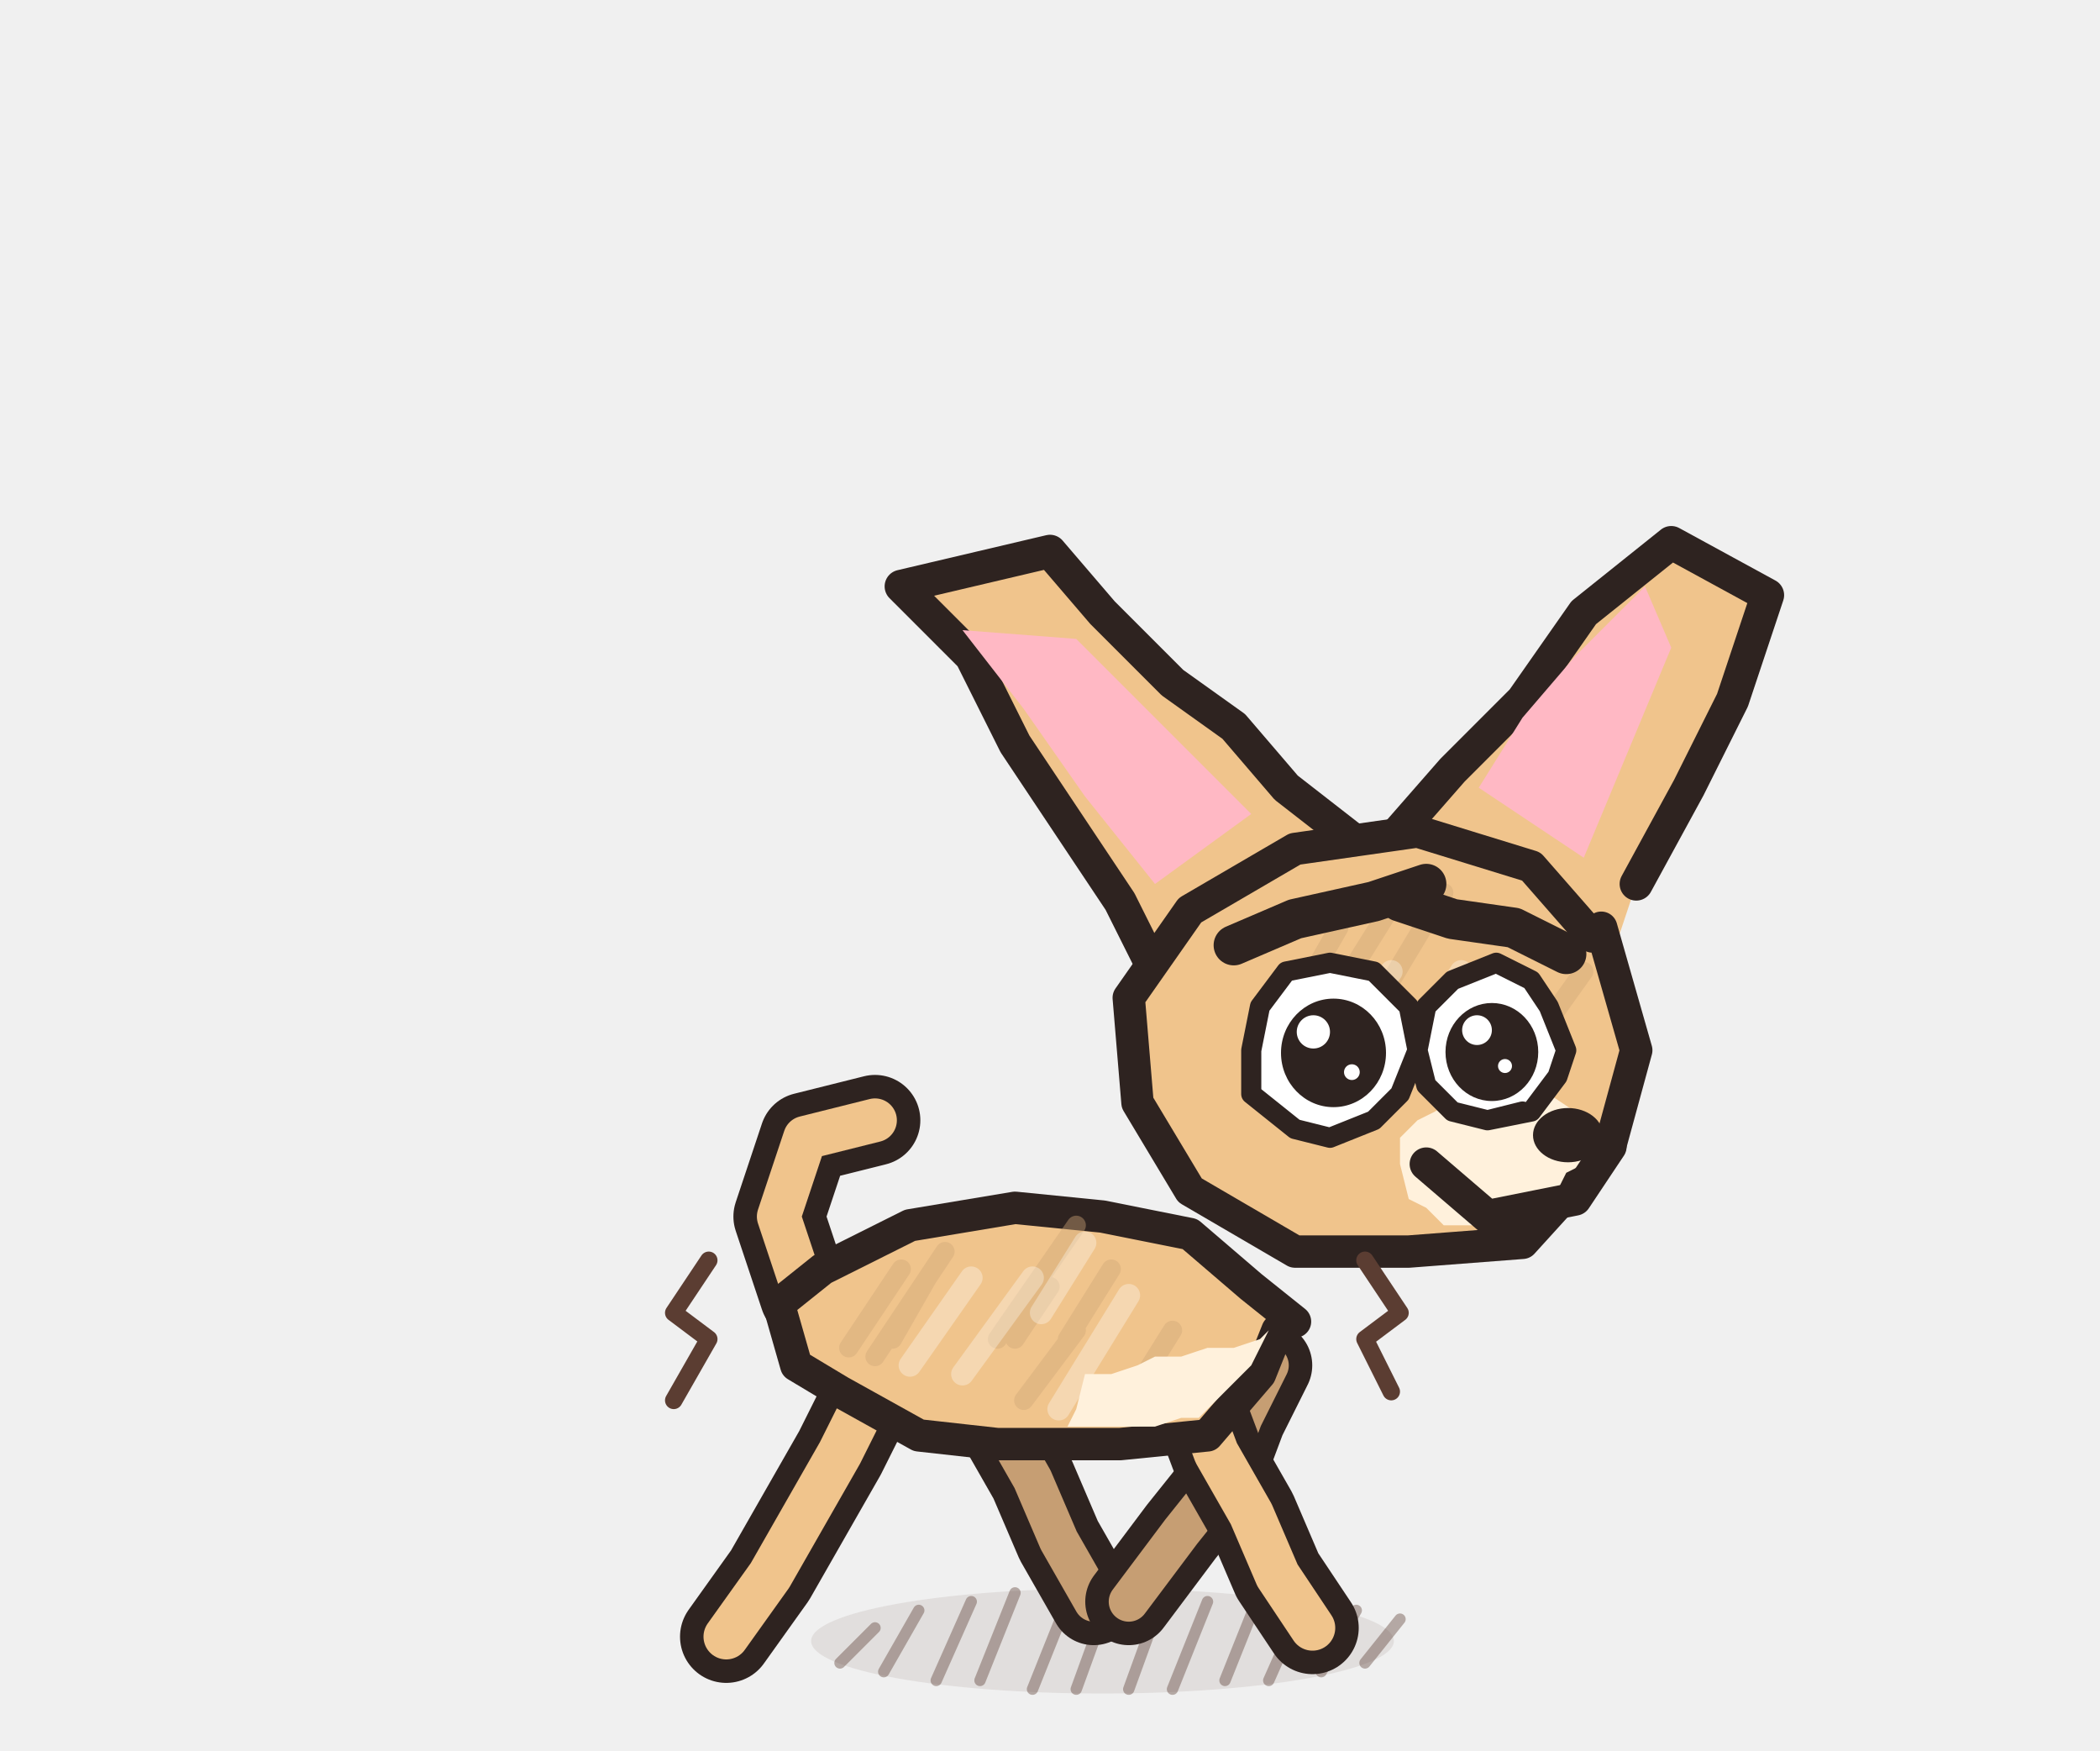
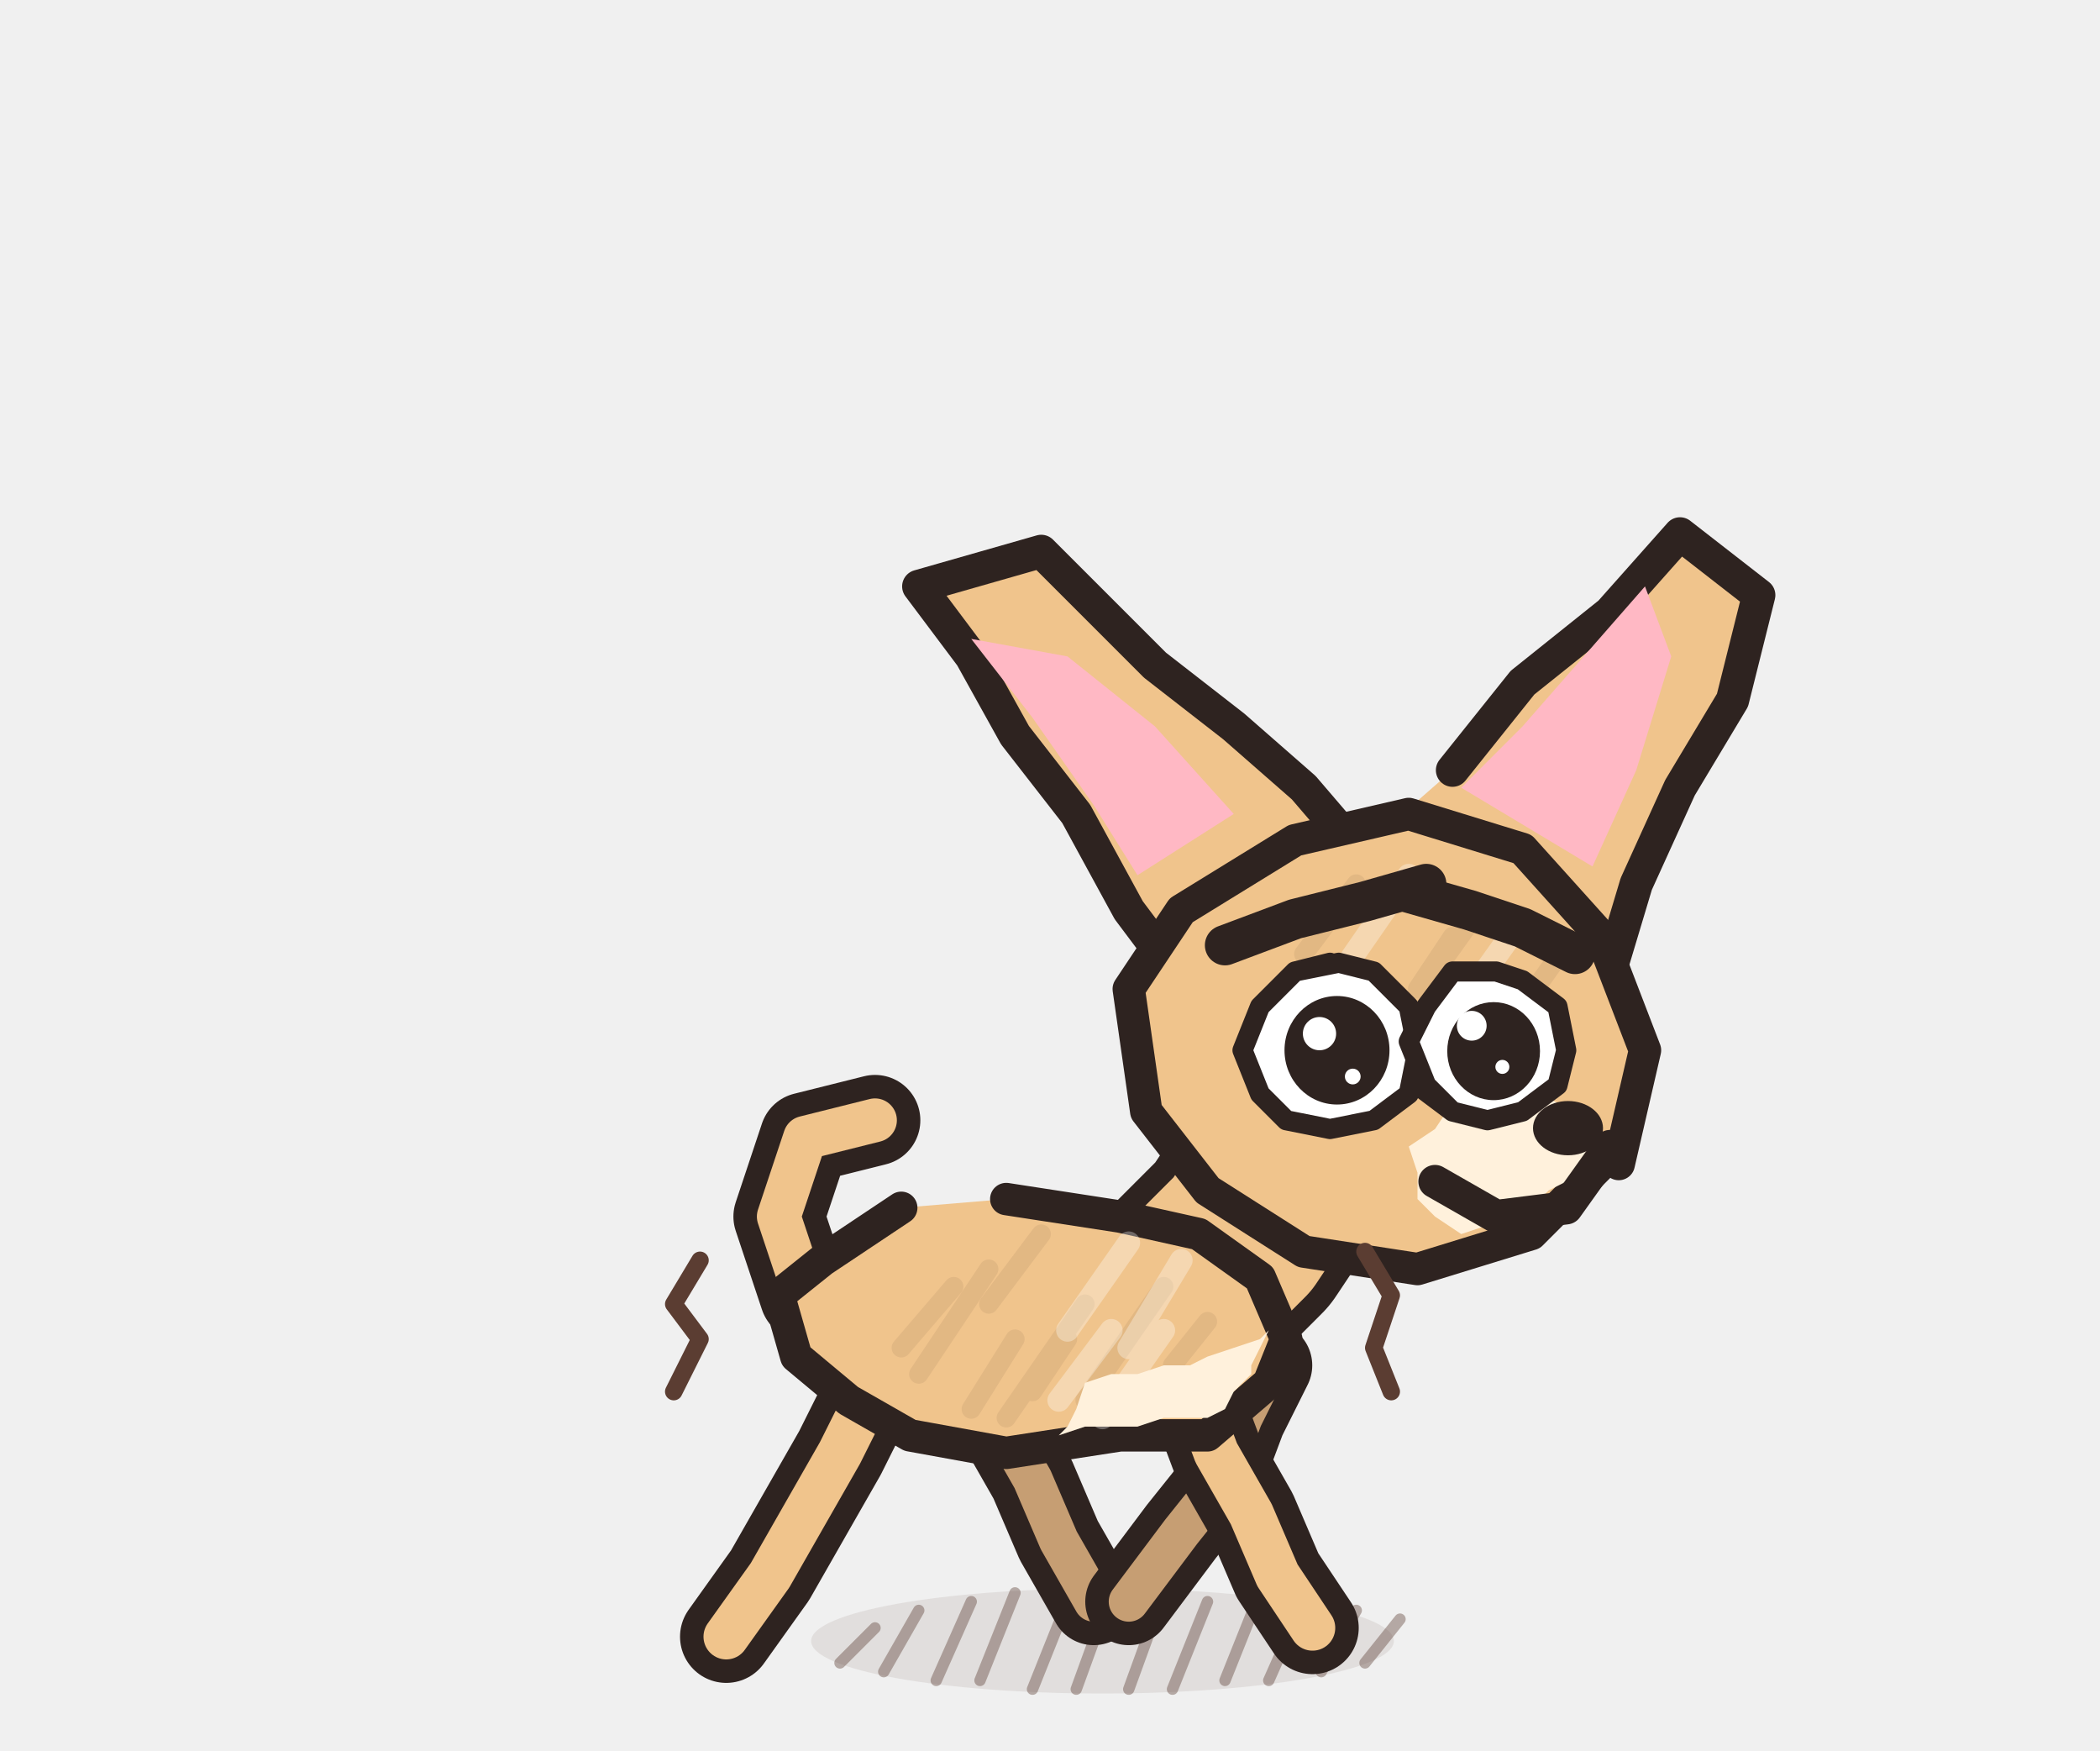
<svg xmlns="http://www.w3.org/2000/svg" width="240" height="200" class="pa-dog pa-pose-walk pa-d-anim" viewBox="0 0 240 200" role="img" aria-label="Peanut the Chihuahua, walk">
  <style>.pa-d-f1,.pa-d-f2{opacity:0}.pa-d-f0{animation:b0 1s steps(1,end) infinite}.pa-d-f1{animation:b1 1s steps(1,end) infinite}.pa-d-f2{animation:b2 1s steps(1,end) infinite}@keyframes b0{0%{opacity:1}33.333%{opacity:0}100%{opacity:0}}@keyframes b1{0%{opacity:0}33.333%{opacity:1}66.666%{opacity:0}100%{opacity:0}}@keyframes b2{0%{opacity:0}66.666%{opacity:1}100%{opacity:1}}.pa-d-tw{transform-box:fill-box;transform-origin:50% 50%}</style>
  <g>
    <ellipse cx="126" cy="187.5" rx="33.3" ry="6" fill="#5B3D32" opacity="0.1" />
    <path d="M96 190l4 -4M101 191l4 -7M107 192l4 -9M112 192l4 -10M118 193l4 -10M123 193l4 -11M129 193l4 -11M134 193l4 -10M140 192l4 -10M145 192l4 -9M151 191l4 -7M156 190l4 -5" stroke="#5B3D32" stroke-width="1.3" stroke-linecap="round" opacity="0.4" fill="none" />
    <g class="pa-d-f0">
      <path d="M92 148L89 139L92 130L100 128" fill="none" stroke="#2E2320" stroke-width="10.365" stroke-linecap="round" stroke-linejoin="round" />
      <path d="M92 148L89 139L92 130L100 128" fill="none" stroke="#F0C48C" stroke-width="5" stroke-linecap="round" stroke-linejoin="round" />
      <g class="pa-d-leg pa-d-leg-FH">
        <path d="M109 155L114 162L118 169L121 176L125 183" fill="none" stroke="#2E2320" stroke-width="9.941" stroke-linecap="round" stroke-linejoin="round" />
        <path d="M109 155L114 162L118 169L121 176L125 183" fill="none" stroke="#c69e73" stroke-width="4.576" stroke-linecap="round" stroke-linejoin="round" />
      </g>
      <g class="pa-d-leg pa-d-leg-FF">
        <path d="M145 156L142 162L139 170L135 175L129 183" fill="none" stroke="#2E2320" stroke-width="9.941" stroke-linecap="round" stroke-linejoin="round" />
        <path d="M145 156L142 162L139 170L135 175L129 183" fill="none" stroke="#c69e73" stroke-width="4.576" stroke-linecap="round" stroke-linejoin="round" />
      </g>
      <g class="pa-d-leg pa-d-leg-NH">
        <path d="M100 158L96 166L92 173L88 180L83 187" fill="none" stroke="#2E2320" stroke-width="10.565" stroke-linecap="round" stroke-linejoin="round" />
        <path d="M100 158L96 166L92 173L88 180L83 187" fill="none" stroke="#F0C48C" stroke-width="5.2" stroke-linecap="round" stroke-linejoin="round" />
      </g>
      <g class="pa-d-leg pa-d-leg-NF">
        <path d="M136 158L139 166L143 173L146 180L150 186" fill="none" stroke="#2E2320" stroke-width="10.565" stroke-linecap="round" stroke-linejoin="round" />
        <path d="M136 158L139 166L143 173L146 180L150 186" fill="none" stroke="#F0C48C" stroke-width="5.2" stroke-linecap="round" stroke-linejoin="round" />
      </g>
-       <path d="M146 152L144 157L138 164L128 165L114 165L105 164L96 159L91 156L89 149L94 145L104 140L116 138L126 139L136 141L143 147Z" fill="#F0C48C" />
-       <path d="M146 152L144 157L138 164L128 165L114 165L105 164L96 159L91 156L89 149L94 145L104 140L116 138L126 139L136 141L143 147L148 151" fill="none" stroke="#2E2320" stroke-width="3.7" stroke-linecap="round" stroke-linejoin="round" />
-       <path d="M97 154L103 145M127 145L122 153M116 153L120 147M117 160L123 152M100 155L108 143M134 152L129 160M114 153L123 140M102 153L106 146" stroke="#cfa678" stroke-width="2.2" stroke-linecap="round" opacity=".42" />
-       <path d="M104 156L111 146M121 161L129 148M118 146L110 157M124 142L119 150" stroke="#fff" stroke-width="2.6" stroke-linecap="round" opacity=".32" />
-       <path d="M124 157L127 157L130 156L132 155L135 155L138 154L141 154L144 153L145 152L144 154L143 156L141 158L139 160L137 162L137 162L135 162L132 163L129 163L127 163L124 163L121 163L122 163L123 161Z" fill="#FFF1DC" />
-       <path d="M154 97L145 105L133 113L128 103L122 94L116 85L111 75L103 67L120 63L126 70L134 78L141 83L147 90Z" fill="#F0C48C" />
-       <path d="M154 97L145 105L133 113L128 103L122 94L116 85L111 75L103 67L120 63L126 70L134 78L141 83L147 90L156 97" fill="none" stroke="#2E2320" stroke-width="3.8" stroke-linecap="round" stroke-linejoin="round" />
-       <path d="M132 101L124 91L117 81L110 72L123 73L133 83L143 93Z" fill="#FFB8C4" />
-       <path d="M183 113L174 108L166 103L159 96L166 88L174 80L181 70L191 62L202 68L198 80L193 90L187 101Z" fill="#F0C48C" />
-       <path d="M183 113L174 108L166 103L159 96L166 88L174 80L181 70L191 62L202 68L198 80L193 90L187 101" fill="none" stroke="#2E2320" stroke-width="3.8" stroke-linecap="round" stroke-linejoin="round" />
-       <path d="M169 90L174 82L180 75L188 67L191 74L186 86L181 98Z" fill="#FFB8C4" />
-       <path d="M183 106L187 120L184 131L174 142L161 143L148 143L136 136L130 126L129 114L136 104L148 97L162 95L175 99Z" fill="#F0C48C" />
-       <path d="M183 106L187 120L184 131L174 142L161 143L148 143L136 136L130 126L129 114L136 104L148 97L162 95L175 99L182 107" fill="none" stroke="#2E2320" stroke-width="3.7" stroke-linecap="round" stroke-linejoin="round" />
-       <path d="M149 113L153 106M155 110L160 102M165 102L159 112M176 118L181 111" stroke="#cfa678" stroke-width="2.2" stroke-linecap="round" opacity=".42" />
-       <path d="M151 122L159 111M160 122L167 111" stroke="#fff" stroke-width="2.6" stroke-linecap="round" opacity=".32" />
-       <path d="M182 131L181 133L179 134L178 136L176 138L174 140L171 140L168 140L165 140L163 138L161 137L160 133L160 130L162 128L164 127L167 125L169 125L172 125L174 124L177 125L180 127L182 128Z" fill="#FFF1DC" />
-       <path d="M157 128L152 130L148 129L143 125L143 120L144 115L147 111L152 110L157 111L161 115L162 120L160 125Z" fill="#FFFFFF" />
-       <path d="M157 128L152 130L148 129L143 125L143 120L144 115L147 111L152 110L157 111L161 115L162 120L160 125L157 128L152 130" fill="none" stroke="#2E2320" stroke-width="2.3" stroke-linecap="round" stroke-linejoin="round" />
-       <ellipse cx="152.4" cy="120.3" rx="6" ry="6.2" fill="#2E2320" />
-       <ellipse cx="150.1" cy="117.9" rx="1.9" ry="1.9" fill="#FFFFFF" />
-       <ellipse cx="154.5" cy="122.5" rx="0.9" ry="0.9" fill="#FFFFFF" />
-       <path d="M141 108L148 105L157 103L163 101" fill="none" stroke="#2E2320" stroke-width="4.6" stroke-linecap="round" stroke-linejoin="round" />
-       <path d="M174 127L170 128L166 127L163 124L162 120L163 115L166 112L171 110L175 112L177 115L179 120L178 123Z" fill="#FFFFFF" />
-       <path d="M174 127L170 128L166 127L163 124L162 120L163 115L166 112L171 110L175 112L177 115L179 120L178 123L175 127L170 128" fill="none" stroke="#2E2320" stroke-width="2.3" stroke-linecap="round" stroke-linejoin="round" />
-       <ellipse cx="170.5" cy="120.2" rx="5.3" ry="5.6" fill="#2E2320" />
-       <ellipse cx="168.8" cy="117.7" rx="1.7" ry="1.7" fill="#FFFFFF" />
-       <ellipse cx="172" cy="121.8" rx="0.8" ry="0.8" fill="#FFFFFF" />
-       <path d="M160 103L166 105L173 106L179 109" fill="none" stroke="#2E2320" stroke-width="4.6" stroke-linecap="round" stroke-linejoin="round" />
-       <ellipse cx="179.2" cy="129.7" rx="4" ry="3.1" fill="#2E2320" />
-       <path d="M163 133L170 139L180 137L184 131" fill="none" stroke="#2E2320" stroke-width="3.8" stroke-linecap="round" stroke-linejoin="round" />
-       <path d="M81 144L77 150L81 153L77 160" fill="none" stroke="#5B3D32" stroke-width="2" stroke-linecap="round" stroke-linejoin="round" />
-       <path d="M156 144L160 150L156 153L159 159" fill="none" stroke="#5B3D32" stroke-width="2" stroke-linecap="round" stroke-linejoin="round" />
+       <path d="M136 147L142 141L146 135L152 129" fill="none" stroke="#2E2320" stroke-width="25.665" stroke-linecap="round" stroke-linejoin="round" />
+       <path d="M136 147L142 141L146 135L152 129" fill="none" stroke="#F0C48C" stroke-width="20.3" stroke-linecap="round" stroke-linejoin="round" />
+       <path d="M115 137L128 139L137 141L144 146L147 153L145 158L138 164L128 164L115 166L104 164L97 160L91 155L89 148L94 144L103 138Z" fill="#F0C48C" />
+       <path d="M115 137L128 139L137 141L144 146L147 153L145 158L138 164L128 164L115 166L104 164L97 160L91 155L89 148L94 144L103 138" fill="none" stroke="#2E2320" stroke-width="3.7" stroke-linecap="round" stroke-linejoin="round" />
+       <path d="M111 161L116 153M113 145L105 157M115 162L124 149M118 159L122 153M134 156L138 151M113 149L119 141M109 147L103 154M133 147L124 160" stroke="#cfa678" stroke-width="2.2" stroke-linecap="round" opacity=".42" />
+       <path d="M129 154L135 144M129 142L122 152M133 152L126 162M121 160L127 152" stroke="#fff" stroke-width="2.6" stroke-linecap="round" opacity=".32" />
+       <path d="M124 158L127 157L130 157L133 156L136 156L138 155L141 154L144 153L145 152L144 154L143 156L143 157L141 159L140 161L138 162L138 162L136 162L133 162L130 163L127 163L124 163L121 164L122 163L123 161Z" fill="#FFF1DC" />
+       <path d="M154 98L145 105L135 112L129 104L123 93L116 84L111 75L105 67L119 63L125 69L132 76L141 83L149 90Z" fill="#F0C48C" />
+       <path d="M154 98L145 105L135 112L129 104L123 93L116 84L111 75L105 67L119 63L125 69L132 76L141 83L149 90L155 97" fill="none" stroke="#2E2320" stroke-width="3.8" stroke-linecap="round" stroke-linejoin="round" />
+       <path d="M130 100L125 92L118 82L111 73L122 75L132 83L141 93Z" fill="#FFB8C4" />
+       <path d="M166 88L174 78L184 70L192 61L201 68L198 80L192 90L187 101L184 111L174 106L166 100L158 95Z" fill="#F0C48C" />
+       <path d="M166 88L174 78L184 70L192 61L201 68L198 80L192 90L187 101L184 111L174 106L166 100L158 95" fill="none" stroke="#2E2320" stroke-width="3.8" stroke-linecap="round" stroke-linejoin="round" />
+       <path d="M167 90L174 83L181 75L188 67L191 75L187 88L182 99Z" fill="#FFB8C4" />
+       <path d="M184 132L175 141L162 145L149 143L138 136L131 127L129 113L135 104L148 96L161 93L174 97L183 107L188 120Z" fill="#F0C48C" />
+       <path d="M184 132L175 141L162 145L149 143L138 136L131 127L129 113L135 104L148 96L161 93L174 97L183 107L188 120L185 133" fill="none" stroke="#2E2320" stroke-width="3.7" stroke-linecap="round" stroke-linejoin="round" />
+       <path d="M149 109L155 101M162 113L166 107M174 115L179 108M164 111L169 104" stroke="#cfa678" stroke-width="2.2" stroke-linecap="round" opacity=".42" />
+       <path d="M152 113L161 100M169 112L174 105" stroke="#fff" stroke-width="2.6" stroke-linecap="round" opacity=".32" />
+       <path d="M183 131L181 133L179 135L177 136L175 138L174 139L170 140L167 141L164 139L162 137L162 134L161 131L164 129L166 126L169 126L172 126L176 125L178 126L180 127L183 128L183 130Z" fill="#FFF1DC" />
+       <path d="M148 111L153 110L157 111L161 115L162 120L161 125L157 128L152 129L147 128L144 125L142 120L144 115Z" fill="#FFFFFF" />
+       <path d="M148 111L153 110L157 111L161 115L162 120L161 125L157 128L152 129L147 128L144 125L142 120L144 115L148 111L152 110" fill="none" stroke="#2E2320" stroke-width="2.3" stroke-linecap="round" stroke-linejoin="round" />
+       <ellipse cx="152.8" cy="120" rx="6" ry="6.2" fill="#2E2320" />
+       <ellipse cx="150.8" cy="118.1" rx="1.9" ry="1.9" fill="#FFFFFF" />
+       <ellipse cx="154.6" cy="123" rx="0.9" ry="0.9" fill="#FFFFFF" />
+       <path d="M140 108L148 105L156 103L163 101" fill="none" stroke="#2E2320" stroke-width="4.6" stroke-linecap="round" stroke-linejoin="round" />
+       <path d="M166 127L163 124L161 119L163 115L166 111L171 111L174 112L178 115L179 120L178 124L174 127L170 128Z" fill="#FFFFFF" />
+       <path d="M166 127L163 124L161 119L163 115L166 111L171 111L174 112L178 115L179 120L178 124L174 127L170 128L166 127L162 124" fill="none" stroke="#2E2320" stroke-width="2.3" stroke-linecap="round" stroke-linejoin="round" />
+       <ellipse cx="170.7" cy="120.1" rx="5.3" ry="5.6" fill="#2E2320" />
+       <ellipse cx="168.2" cy="117.2" rx="1.7" ry="1.7" fill="#FFFFFF" />
+       <ellipse cx="171.7" cy="121.9" rx="0.8" ry="0.8" fill="#FFFFFF" />
+       <path d="M161 102L168 104L174 106L180 109" fill="none" stroke="#2E2320" stroke-width="4.6" stroke-linecap="round" stroke-linejoin="round" />
+       <ellipse cx="179.2" cy="128.9" rx="4" ry="3.1" fill="#2E2320" />
+       <path d="M164 135L171 139L179 138L184 131" fill="none" stroke="#2E2320" stroke-width="3.8" stroke-linecap="round" stroke-linejoin="round" />
+       <path d="M80 144L77 149L80 153L77 159" fill="none" stroke="#5B3D32" stroke-width="2" stroke-linecap="round" stroke-linejoin="round" />
+       <path d="M156 143L159 148L157 154L159 159" fill="none" stroke="#5B3D32" stroke-width="2" stroke-linecap="round" stroke-linejoin="round" />
    </g>
    <g class="pa-d-f1">
      <path d="M93 145L90 135L97 128L105 127" fill="none" stroke="#2E2320" stroke-width="10.365" stroke-linecap="round" stroke-linejoin="round" />
      <path d="M93 145L90 135L97 128L105 127" fill="none" stroke="#F0C48C" stroke-width="5" stroke-linecap="round" stroke-linejoin="round" />
      <g class="pa-d-leg pa-d-leg-FH">
        <path d="M109 152L111 164L109 174" fill="none" stroke="#2E2320" stroke-width="9.941" stroke-linecap="round" stroke-linejoin="round" />
        <path d="M109 152L111 164L109 174" fill="none" stroke="#c69e73" stroke-width="4.576" stroke-linecap="round" stroke-linejoin="round" />
      </g>
      <g class="pa-d-leg pa-d-leg-FF">
        <path d="M145 153L146 160L146 168L146 175L145 183" fill="none" stroke="#2E2320" stroke-width="9.941" stroke-linecap="round" stroke-linejoin="round" />
        <path d="M145 153L146 160L146 168L146 175L145 183" fill="none" stroke="#c69e73" stroke-width="4.576" stroke-linecap="round" stroke-linejoin="round" />
      </g>
      <g class="pa-d-leg pa-d-leg-NH">
        <path d="M98 155L100 163L101 172L99 178L99 186" fill="none" stroke="#2E2320" stroke-width="10.565" stroke-linecap="round" stroke-linejoin="round" />
        <path d="M98 155L100 163L101 172L99 178L99 186" fill="none" stroke="#F0C48C" stroke-width="5.2" stroke-linecap="round" stroke-linejoin="round" />
      </g>
      <g class="pa-d-leg pa-d-leg-NF">
        <path d="M135 155L137 167L134 177" fill="none" stroke="#2E2320" stroke-width="10.565" stroke-linecap="round" stroke-linejoin="round" />
        <path d="M135 155L137 167L134 177" fill="none" stroke="#F0C48C" stroke-width="5.2" stroke-linecap="round" stroke-linejoin="round" />
      </g>
-       <path d="M92 141L103 136L116 134L127 135L136 138L144 142L146 148L146 155L138 161L128 163L115 163L104 160L95 158L90 152L89 147Z" fill="#F0C48C" />
-       <path d="M92 141L103 136L116 134L127 135L136 138L144 142L146 148L146 155L138 161L128 163L115 163L104 160L95 158L90 152L89 147" fill="none" stroke="#2E2320" stroke-width="3.7" stroke-linecap="round" stroke-linejoin="round" />
-       <path d="M103 151L109 142M138 146L133 153M133 143L127 151M117 140L111 150M127 152L135 141M120 152L128 140M117 158L122 151M114 152L123 140" stroke="#cfa678" stroke-width="2.2" stroke-linecap="round" opacity=".42" />
-       <path d="M121 147L114 157M113 151L117 144M102 149L107 142M132 146L128 151" stroke="#fff" stroke-width="2.6" stroke-linecap="round" opacity=".32" />
-       <path d="M123 154L126 154L129 154L132 154L135 154L138 152L141 151L143 150L144 149L144 152L144 154L143 155L142 156L141 157L139 158L137 159L135 159L132 160L129 161L127 161L124 161L121 161L121 160L122 157Z" fill="#FFF1DC" />
-       <path d="M110 72L105 64L119 58L126 65L133 74L141 79L146 87L154 94L145 100L135 109L128 98L122 90L116 82Z" fill="#F0C48C" />
-       <path d="M110 72L105 64L119 58L126 65L133 74L141 79L146 87L154 94L145 100L135 109L128 98L122 90L116 82" fill="none" stroke="#2E2320" stroke-width="3.8" stroke-linecap="round" stroke-linejoin="round" />
-       <path d="M132 96L124 87L117 79L111 69L122 69L132 80L141 89Z" fill="#FFB8C4" />
-       <path d="M202 65L197 77L192 85L187 98L184 108L175 103L166 97L159 92L167 83L175 76L182 67L191 58Z" fill="#F0C48C" />
-       <path d="M202 65L197 77L192 85L187 98L184 108L175 103L166 97L159 92L167 83L175 76L182 67L191 58" fill="none" stroke="#2E2320" stroke-width="3.8" stroke-linecap="round" stroke-linejoin="round" />
-       <path d="M168 87L175 78L180 72L188 64L192 70L187 82L181 95Z" fill="#FFB8C4" />
-       <path d="M184 128L174 137L163 141L147 139L137 132L132 121L128 109L135 100L148 91L161 91L173 95L183 103L186 116Z" fill="#F0C48C" />
-       <path d="M184 128L174 137L163 141L147 139L137 132L132 121L128 109L135 100L148 91L161 91L173 95L183 103L186 116L185 128" fill="none" stroke="#2E2320" stroke-width="3.7" stroke-linecap="round" stroke-linejoin="round" />
-       <path d="M157 99L153 106M139 106L144 98M176 113L181 106M153 105L147 114" stroke="#cfa678" stroke-width="2.2" stroke-linecap="round" opacity=".42" />
-       <path d="M171 108L166 116M160 102L151 115" stroke="#fff" stroke-width="2.6" stroke-linecap="round" opacity=".32" />
-       <path d="M182 127L181 129L179 131L177 132L175 134L173 136L172 136L169 136L165 136L163 134L161 132L161 129L162 126L164 124L166 121L169 121L172 121L174 121L177 122L179 123L181 124L183 127Z" fill="#FFF1DC" />
-       <path d="M144 111L148 107L153 106L157 107L160 111L162 116L161 121L157 125L152 125L147 124L144 121L143 116Z" fill="#FFFFFF" />
-       <path d="M144 111L148 107L153 106L157 107L160 111L162 116L161 121L157 125L152 125L147 124L144 121L143 116L144 111L148 108" fill="none" stroke="#2E2320" stroke-width="2.3" stroke-linecap="round" stroke-linejoin="round" />
-       <ellipse cx="152.1" cy="116.9" rx="6" ry="6.2" fill="#2E2320" />
-       <ellipse cx="150.5" cy="113.9" rx="1.9" ry="1.9" fill="#FFFFFF" />
-       <ellipse cx="154.7" cy="118.5" rx="0.9" ry="0.9" fill="#FFFFFF" />
-       <path d="M142 104L148 102L157 99L163 98" fill="none" stroke="#2E2320" stroke-width="4.6" stroke-linecap="round" stroke-linejoin="round" />
-       <path d="M162 115L163 111L166 107L170 106L175 108L177 111L179 115L178 120L175 122L170 124L166 123L162 120Z" fill="#FFFFFF" />
-       <path d="M162 115L163 111L166 107L170 106L175 108L177 111L179 115L178 120L175 122L170 124L166 123L162 120L161 115L163 111" fill="none" stroke="#2E2320" stroke-width="2.3" stroke-linecap="round" stroke-linejoin="round" />
-       <ellipse cx="170.9" cy="116.2" rx="5.3" ry="5.6" fill="#2E2320" />
-       <ellipse cx="168.5" cy="113.5" rx="1.7" ry="1.7" fill="#FFFFFF" />
-       <ellipse cx="171.9" cy="117.8" rx="0.8" ry="0.8" fill="#FFFFFF" />
-       <path d="M160 98L167 101L174 103L180 104" fill="none" stroke="#2E2320" stroke-width="4.6" stroke-linecap="round" stroke-linejoin="round" />
-       <ellipse cx="179.3" cy="125" rx="4" ry="3.1" fill="#2E2320" />
-       <path d="M163 130L171 135L178 133L183 129" fill="none" stroke="#2E2320" stroke-width="3.8" stroke-linecap="round" stroke-linejoin="round" />
-       <path d="M79 141L76 146L78 150L75 157" fill="none" stroke="#5B3D32" stroke-width="2" stroke-linecap="round" stroke-linejoin="round" />
-       <path d="M157 142L160 145L158 152L161 156" fill="none" stroke="#5B3D32" stroke-width="2" stroke-linecap="round" stroke-linejoin="round" />
+       <path d="M136 144L141 138L148 131L152 126" fill="none" stroke="#2E2320" stroke-width="25.665" stroke-linecap="round" stroke-linejoin="round" />
+       <path d="M136 144L141 138L148 131L152 126" fill="none" stroke="#F0C48C" stroke-width="20.3" stroke-linecap="round" stroke-linejoin="round" />
+       <path d="M90 153L89 146L94 141L103 136L115 135L126 135L136 138L144 142L147 149L146 155L140 161L126 162L114 162L105 162L95 158Z" fill="#F0C48C" />
+       <path d="M90 153L89 146L94 141L103 136L115 135L126 135L136 138L144 142L147 149L146 155L140 161L126 162L114 162L105 162L95 158" fill="none" stroke="#2E2320" stroke-width="3.7" stroke-linecap="round" stroke-linejoin="round" />
+       <path d="M109 148L114 141M119 158L124 151M115 148L120 141M115 144L109 152M119 151L124 144M104 157L108 151M100 147L106 139M124 154L133 140" stroke="#cfa678" stroke-width="2.2" stroke-linecap="round" opacity=".42" />
+       <path d="M109 143L102 153M135 153L140 145M133 156L140 146M117 160L125 149" stroke="#fff" stroke-width="2.6" stroke-linecap="round" opacity=".32" />
+       <path d="M124 156L127 155L130 154L132 153L135 152L138 151L141 150L144 150L145 149L145 151L144 154L143 155L141 157L140 158L139 159L138 159L135 160L132 160L129 160L126 161L123 160L120 160L122 160L123 158Z" fill="#FFF1DC" />
+       <path d="M117 80L112 73L104 62L119 59L125 67L134 72L140 80L147 88L154 94L144 100L135 109L128 99L123 89Z" fill="#F0C48C" />
+       <path d="M117 80L112 73L104 62L119 59L125 67L134 72L140 80L147 88L154 94L144 100L135 109L128 99L123 89L117 81" fill="none" stroke="#2E2320" stroke-width="3.8" stroke-linecap="round" stroke-linejoin="round" />
+       <path d="M131 97L124 89L117 77L111 69L123 71L132 79L142 88Z" fill="#FFB8C4" />
+       <path d="M188 98L183 109L175 103L167 99L158 92L166 85L175 75L183 66L190 57L201 65L196 76L191 86Z" fill="#F0C48C" />
+       <path d="M188 98L183 109L175 103L167 99L158 92L166 85L175 75L183 66L190 57L201 65L196 76L191 86L187 98" fill="none" stroke="#2E2320" stroke-width="3.8" stroke-linecap="round" stroke-linejoin="round" />
+       <path d="M167 86L174 79L181 70L187 64L192 71L188 82L181 95Z" fill="#FFB8C4" />
+       <path d="M161 141L149 138L136 132L131 122L128 110L135 100L148 91L162 91L173 95L182 104L186 117L186 128L174 137Z" fill="#F0C48C" />
+       <path d="M161 141L149 138L136 132L131 122L128 110L135 100L148 91L162 91L173 95L182 104L186 117L186 128L174 137" fill="none" stroke="#2E2320" stroke-width="3.7" stroke-linecap="round" stroke-linejoin="round" />
+       <path d="M160 97L151 110M144 100L139 106M163 101L157 110M152 114L160 103" stroke="#cfa678" stroke-width="2.2" stroke-linecap="round" opacity=".42" />
+       <path d="M158 101L153 109M148 113L156 101" stroke="#fff" stroke-width="2.6" stroke-linecap="round" opacity=".32" />
+       <path d="M183 128L181 129L179 131L177 132L175 134L173 135L170 136L167 137L165 135L163 134L161 132L161 129L162 126L163 124L165 123L168 122L171 122L174 121L177 122L179 123L182 124L183 127Z" fill="#FFF1DC" />
+       <path d="M147 124L144 121L143 116L144 111L148 108L152 106L157 107L161 111L162 116L160 121L157 124L152 126Z" fill="#FFFFFF" />
+       <path d="M147 124L144 121L143 116L144 111L148 108L152 106L157 107L161 111L162 116L160 121L157 124L152 126L147 125L144 121" fill="none" stroke="#2E2320" stroke-width="2.3" stroke-linecap="round" stroke-linejoin="round" />
+       <ellipse cx="152.9" cy="116.1" rx="6" ry="6.2" fill="#2E2320" />
+       <ellipse cx="151" cy="113.5" rx="1.9" ry="1.9" fill="#FFFFFF" />
+       <ellipse cx="154.6" cy="118.5" rx="0.9" ry="0.9" fill="#FFFFFF" />
+       <path d="M141 103L148 102L157 99L163 98" fill="none" stroke="#2E2320" stroke-width="4.6" stroke-linecap="round" stroke-linejoin="round" />
+       <path d="M179 116L177 120L174 123L170 124L166 123L163 120L161 115L163 111L166 108L170 107L175 108L178 111Z" fill="#FFFFFF" />
+       <path d="M179 116L177 120L174 123L170 124L166 123L163 120L161 115L163 111L166 108L170 107L175 108L178 111L179 115L177 120" fill="none" stroke="#2E2320" stroke-width="2.3" stroke-linecap="round" stroke-linejoin="round" />
+       <ellipse cx="170.5" cy="115.6" rx="5.3" ry="5.6" fill="#2E2320" />
+       <ellipse cx="168.4" cy="113.2" rx="1.7" ry="1.7" fill="#FFFFFF" />
+       <ellipse cx="171.7" cy="118.1" rx="0.8" ry="0.8" fill="#FFFFFF" />
+       <path d="M161 98L168 100L174 101L180 105" fill="none" stroke="#2E2320" stroke-width="4.6" stroke-linecap="round" stroke-linejoin="round" />
+       <ellipse cx="178.4" cy="125.8" rx="4" ry="3.1" fill="#2E2320" />
+       <path d="M163 129L171 136L179 133L183 129" fill="none" stroke="#2E2320" stroke-width="3.8" stroke-linecap="round" stroke-linejoin="round" />
+       <path d="M77 141L75 146L77 151L76 155" fill="none" stroke="#5B3D32" stroke-width="2" stroke-linecap="round" stroke-linejoin="round" />
+       <path d="M158 140L161 147L158 152L160 157" fill="none" stroke="#5B3D32" stroke-width="2" stroke-linecap="round" stroke-linejoin="round" />
    </g>
    <g class="pa-d-f2">
      <path d="M94 147L86 140L86 131L94 126" fill="none" stroke="#2E2320" stroke-width="10.365" stroke-linecap="round" stroke-linejoin="round" />
      <path d="M94 147L86 140L86 131L94 126" fill="none" stroke="#F0C48C" stroke-width="5" stroke-linecap="round" stroke-linejoin="round" />
      <g class="pa-d-leg pa-d-leg-FH">
        <path d="M109 155L105 161L103 169L97 176L94 183" fill="none" stroke="#2E2320" stroke-width="9.941" stroke-linecap="round" stroke-linejoin="round" />
        <path d="M109 155L105 161L103 169L97 176L94 183" fill="none" stroke="#c69e73" stroke-width="4.576" stroke-linecap="round" stroke-linejoin="round" />
      </g>
      <g class="pa-d-leg pa-d-leg-FF">
        <path d="M145 154L149 162L154 169L158 176L159 182" fill="none" stroke="#2E2320" stroke-width="9.941" stroke-linecap="round" stroke-linejoin="round" />
        <path d="M145 154L149 162L154 169L158 176L159 182" fill="none" stroke="#c69e73" stroke-width="4.576" stroke-linecap="round" stroke-linejoin="round" />
      </g>
      <g class="pa-d-leg pa-d-leg-NH">
        <path d="M99 158L103 165L107 172L111 179L114 185" fill="none" stroke="#2E2320" stroke-width="10.565" stroke-linecap="round" stroke-linejoin="round" />
        <path d="M99 158L103 165L107 172L111 179L114 185" fill="none" stroke="#F0C48C" stroke-width="5.2" stroke-linecap="round" stroke-linejoin="round" />
      </g>
      <g class="pa-d-leg pa-d-leg-NF">
        <path d="M134 158L132 165L128 171L124 179L121 186" fill="none" stroke="#2E2320" stroke-width="10.565" stroke-linecap="round" stroke-linejoin="round" />
        <path d="M134 158L132 165L128 171L124 179L121 186" fill="none" stroke="#F0C48C" stroke-width="5.2" stroke-linecap="round" stroke-linejoin="round" />
      </g>
-       <path d="M89 149L93 143L104 139L114 137L127 138L136 141L143 146L146 152L146 157L139 163L127 166L115 166L105 163L96 160L89 154Z" fill="#F0C48C" />
-       <path d="M89 149L93 143L104 139L114 137L127 138L136 141L143 146L146 152L146 157L139 163L127 166L115 166L105 163L96 160L89 154L90 149" fill="none" stroke="#2E2320" stroke-width="3.7" stroke-linecap="round" stroke-linejoin="round" />
-       <path d="M118 158L127 145M124 151L130 144M111 154L118 144M107 152L116 140M105 146L109 141M129 143L121 154M123 147L115 159M115 147L119 142" stroke="#cfa678" stroke-width="2.2" stroke-linecap="round" opacity=".42" />
-       <path d="M111 151L119 140M108 154L114 145M124 143L117 154M136 151L129 161" stroke="#fff" stroke-width="2.6" stroke-linecap="round" opacity=".32" />
-       <path d="M124 159L127 158L130 157L133 156L136 155L139 154L141 154L144 153L144 153L144 155L144 156L143 158L141 159L139 160L138 161L137 162L134 162L131 163L129 164L127 165L124 165L121 165L122 164L123 161Z" fill="#FFF1DC" />
-       <path d="M141 86L149 92L155 99L145 105L134 112L129 105L123 96L117 87L110 77L104 67L119 63L126 70L132 79Z" fill="#F0C48C" />
-       <path d="M141 86L149 92L155 99L145 105L134 112L129 105L123 96L117 87L110 77L104 67L119 63L126 70L132 79L139 85" fill="none" stroke="#2E2320" stroke-width="3.8" stroke-linecap="round" stroke-linejoin="round" />
-       <path d="M130 102L123 93L118 84L110 73L122 75L132 85L142 93Z" fill="#FFB8C4" />
-       <path d="M174 108L166 103L159 97L166 89L173 80L183 70L190 63L202 69L197 81L191 91L188 102L183 113Z" fill="#F0C48C" />
-       <path d="M174 108L166 103L159 97L166 89L173 80L183 70L190 63L202 69L197 81L191 91L188 102L183 113" fill="none" stroke="#2E2320" stroke-width="3.8" stroke-linecap="round" stroke-linejoin="round" />
-       <path d="M167 91L175 83L180 75L187 70L192 77L186 87L181 99Z" fill="#FFB8C4" />
-       <path d="M148 96L163 95L173 99L183 108L186 122L185 134L174 142L161 144L149 143L138 136L130 126L130 116L136 104Z" fill="#F0C48C" />
-       <path d="M148 96L163 95L173 99L183 108L186 122L185 134L174 142L161 144L149 143L138 136L130 126L130 116L136 104L147 98" fill="none" stroke="#2E2320" stroke-width="3.7" stroke-linecap="round" stroke-linejoin="round" />
-       <path d="M174 114L166 125M140 109L144 103M154 110L146 121M150 117L156 108" stroke="#cfa678" stroke-width="2.2" stroke-linecap="round" opacity=".42" />
-       <path d="M175 119L181 111M140 113L144 107" stroke="#fff" stroke-width="2.6" stroke-linecap="round" opacity=".32" />
-       <path d="M184 133L182 134L180 136L178 137L176 139L174 141L171 141L169 140L166 140L164 138L161 136L161 134L161 131L163 129L166 126L169 126L171 125L174 125L177 126L179 127L182 128L184 130Z" fill="#FFF1DC" />
-       <path d="M152 111L157 113L160 116L162 121L160 126L157 129L153 131L148 129L144 126L143 121L144 116L147 112Z" fill="#FFFFFF" />
-       <path d="M152 111L157 113L160 116L162 121L160 126L157 129L153 131L148 129L144 126L143 121L144 116L147 112L152 111L157 112" fill="none" stroke="#2E2320" stroke-width="2.3" stroke-linecap="round" stroke-linejoin="round" />
-       <ellipse cx="152.2" cy="121.6" rx="6" ry="6.2" fill="#2E2320" />
-       <ellipse cx="150.6" cy="119.1" rx="1.9" ry="1.9" fill="#FFFFFF" />
-       <ellipse cx="154.1" cy="123.7" rx="0.9" ry="0.9" fill="#FFFFFF" />
-       <path d="M142 109L149 106L156 105L163 103" fill="none" stroke="#2E2320" stroke-width="4.6" stroke-linecap="round" stroke-linejoin="round" />
-       <path d="M162 125L162 120L163 116L166 112L170 111L175 112L178 116L179 120L178 125L175 128L171 129L166 128Z" fill="#FFFFFF" />
-       <path d="M162 125L162 120L163 116L166 112L170 111L175 112L178 116L179 120L178 125L175 128L171 129L166 128L163 125L162 120" fill="none" stroke="#2E2320" stroke-width="2.3" stroke-linecap="round" stroke-linejoin="round" />
-       <ellipse cx="170.5" cy="120.4" rx="5.3" ry="5.6" fill="#2E2320" />
-       <ellipse cx="168.4" cy="118.4" rx="1.7" ry="1.7" fill="#FFFFFF" />
-       <ellipse cx="172.2" cy="122.5" rx="0.8" ry="0.8" fill="#FFFFFF" />
-       <path d="M161 103L167 106L174 107L180 108" fill="none" stroke="#2E2320" stroke-width="4.6" stroke-linecap="round" stroke-linejoin="round" />
-       <ellipse cx="179.2" cy="130.8" rx="4" ry="3.1" fill="#2E2320" />
-       <path d="M164 135L172 140L179 139L182 133" fill="none" stroke="#2E2320" stroke-width="3.8" stroke-linecap="round" stroke-linejoin="round" />
-       <path d="M79 144L77 149L80 154L77 159" fill="none" stroke="#5B3D32" stroke-width="2" stroke-linecap="round" stroke-linejoin="round" />
-       <path d="M156 144L158 150L157 154L159 159" fill="none" stroke="#5B3D32" stroke-width="2" stroke-linecap="round" stroke-linejoin="round" />
+       <path d="M135 148L141 141L147 137L153 130" fill="none" stroke="#2E2320" stroke-width="25.665" stroke-linecap="round" stroke-linejoin="round" />
+       <path d="M135 148L141 141L147 137L153 130" fill="none" stroke="#F0C48C" stroke-width="20.3" stroke-linecap="round" stroke-linejoin="round" />
+       <path d="M146 157L139 163L127 166L115 166L105 163L96 160L89 154L90 149L94 143L103 139L114 138L128 137L136 140L143 145L147 151Z" fill="#F0C48C" />
+       <path d="M146 157L139 163L127 166L115 166L105 163L96 160L89 154L90 149L94 143L103 139L114 138L128 137L136 140L143 145L147 151L146 158" fill="none" stroke="#2E2320" stroke-width="3.7" stroke-linecap="round" stroke-linejoin="round" />
+       <path d="M119 143L112 153M102 145L103 143M112 145L103 157M118 162L126 150M115 159L124 146M114 147L107 156M121 156L128 146M112 148L117 141" stroke="#cfa678" stroke-width="2.2" stroke-linecap="round" opacity=".42" />
+       <path d="M118 163L127 151M137 152L140 148M119 154L125 146M101 153L109 141" stroke="#fff" stroke-width="2.6" stroke-linecap="round" opacity=".32" />
+       <path d="M124 159L127 158L130 158L133 157L136 156L139 155L142 155L145 154L145 152L144 155L144 156L143 158L141 159L139 161L138 161L137 162L134 162L132 163L129 164L127 165L124 165L121 165L122 164L123 162Z" fill="#FFF1DC" />
+       <path d="M126 72L133 77L141 84L147 91L153 100L144 106L134 113L127 105L122 95L115 85L109 77L104 69L119 63Z" fill="#F0C48C" />
+       <path d="M126 72L133 77L141 84L147 91L153 100L144 106L134 113L127 105L122 95L115 85L109 77L104 69L119 63" fill="none" stroke="#2E2320" stroke-width="3.8" stroke-linecap="round" stroke-linejoin="round" />
+       <path d="M130 102L124 92L117 83L111 74L123 74L133 85L142 95Z" fill="#FFB8C4" />
+       <path d="M191 62L201 70L196 80L193 91L188 102L182 113L175 107L165 102L158 98L167 90L174 79L181 71Z" fill="#F0C48C" />
+       <path d="M191 62L201 70L196 80L193 91L188 102L182 113L175 107L165 102L158 98L167 90L174 79L181 71" fill="none" stroke="#2E2320" stroke-width="3.8" stroke-linecap="round" stroke-linejoin="round" />
+       <path d="M167 91L175 84L181 76L187 69L193 76L188 87L181 101Z" fill="#FFB8C4" />
+       <path d="M175 141L163 145L149 143L137 136L131 127L130 115L135 105L147 98L161 94L174 100L183 109L187 121L185 132Z" fill="#F0C48C" />
+       <path d="M175 141L163 145L149 143L137 136L131 127L130 115L135 105L147 98L161 94L174 100L183 109L187 121L185 132" fill="none" stroke="#2E2320" stroke-width="3.7" stroke-linecap="round" stroke-linejoin="round" />
+       <path d="M150 117L156 108M151 122L159 111M159 114L165 105M159 120L165 112" stroke="#cfa678" stroke-width="2.2" stroke-linecap="round" opacity=".42" />
+       <path d="M154 110L146 121M174 115L170 122" stroke="#fff" stroke-width="2.6" stroke-linecap="round" opacity=".32" />
+       <path d="M183 132L181 133L179 135L176 137L174 139L170 140L167 141L165 140L163 138L162 136L161 133L161 130L164 128L167 127L170 126L173 126L175 126L178 127L181 128L183 131Z" fill="#FFF1DC" />
+       <path d="M153 131L148 129L144 126L143 121L144 116L147 112L152 111L157 112L160 116L162 121L160 126L157 129Z" fill="#FFFFFF" />
+       <path d="M153 131L148 129L144 126L143 121L144 116L147 112L152 111L157 112L160 116L162 121L160 126L157 129L153 130L147 130" fill="none" stroke="#2E2320" stroke-width="2.3" stroke-linecap="round" stroke-linejoin="round" />
+       <ellipse cx="152.4" cy="121.8" rx="6" ry="6.2" fill="#2E2320" />
+       <ellipse cx="150.1" cy="119" rx="1.9" ry="1.9" fill="#FFFFFF" />
+       <ellipse cx="153.9" cy="123.8" rx="0.9" ry="0.9" fill="#FFFFFF" />
+       <path d="M141 109L150 107L156 104L164 103" fill="none" stroke="#2E2320" stroke-width="4.6" stroke-linecap="round" stroke-linejoin="round" />
+       <path d="M178 124L175 128L170 129L166 128L163 125L162 121L163 116L166 112L170 111L174 113L178 116L179 120Z" fill="#FFFFFF" />
+       <path d="M178 124L175 128L170 129L166 128L163 125L162 121L163 116L166 112L170 111L174 113L178 116L179 120L178 125L175 128" fill="none" stroke="#2E2320" stroke-width="2.3" stroke-linecap="round" stroke-linejoin="round" />
+       <ellipse cx="170.4" cy="120.3" rx="5.3" ry="5.6" fill="#2E2320" />
+       <ellipse cx="168.9" cy="119" rx="1.7" ry="1.7" fill="#FFFFFF" />
+       <ellipse cx="172" cy="122.8" rx="0.8" ry="0.8" fill="#FFFFFF" />
+       <path d="M161 103L167 106L173 107L179 109" fill="none" stroke="#2E2320" stroke-width="4.6" stroke-linecap="round" stroke-linejoin="round" />
+       <ellipse cx="178.7" cy="130.2" rx="4" ry="3.1" fill="#2E2320" />
+       <path d="M164 135L171 140L179 139L183 134" fill="none" stroke="#2E2320" stroke-width="3.8" stroke-linecap="round" stroke-linejoin="round" />
+       <path d="M81 144L77 149L80 153L77 159" fill="none" stroke="#5B3D32" stroke-width="2" stroke-linecap="round" stroke-linejoin="round" />
+       <path d="M156 144L159 150L156 153L159 159" fill="none" stroke="#5B3D32" stroke-width="2" stroke-linecap="round" stroke-linejoin="round" />
    </g>
  </g>
</svg>
